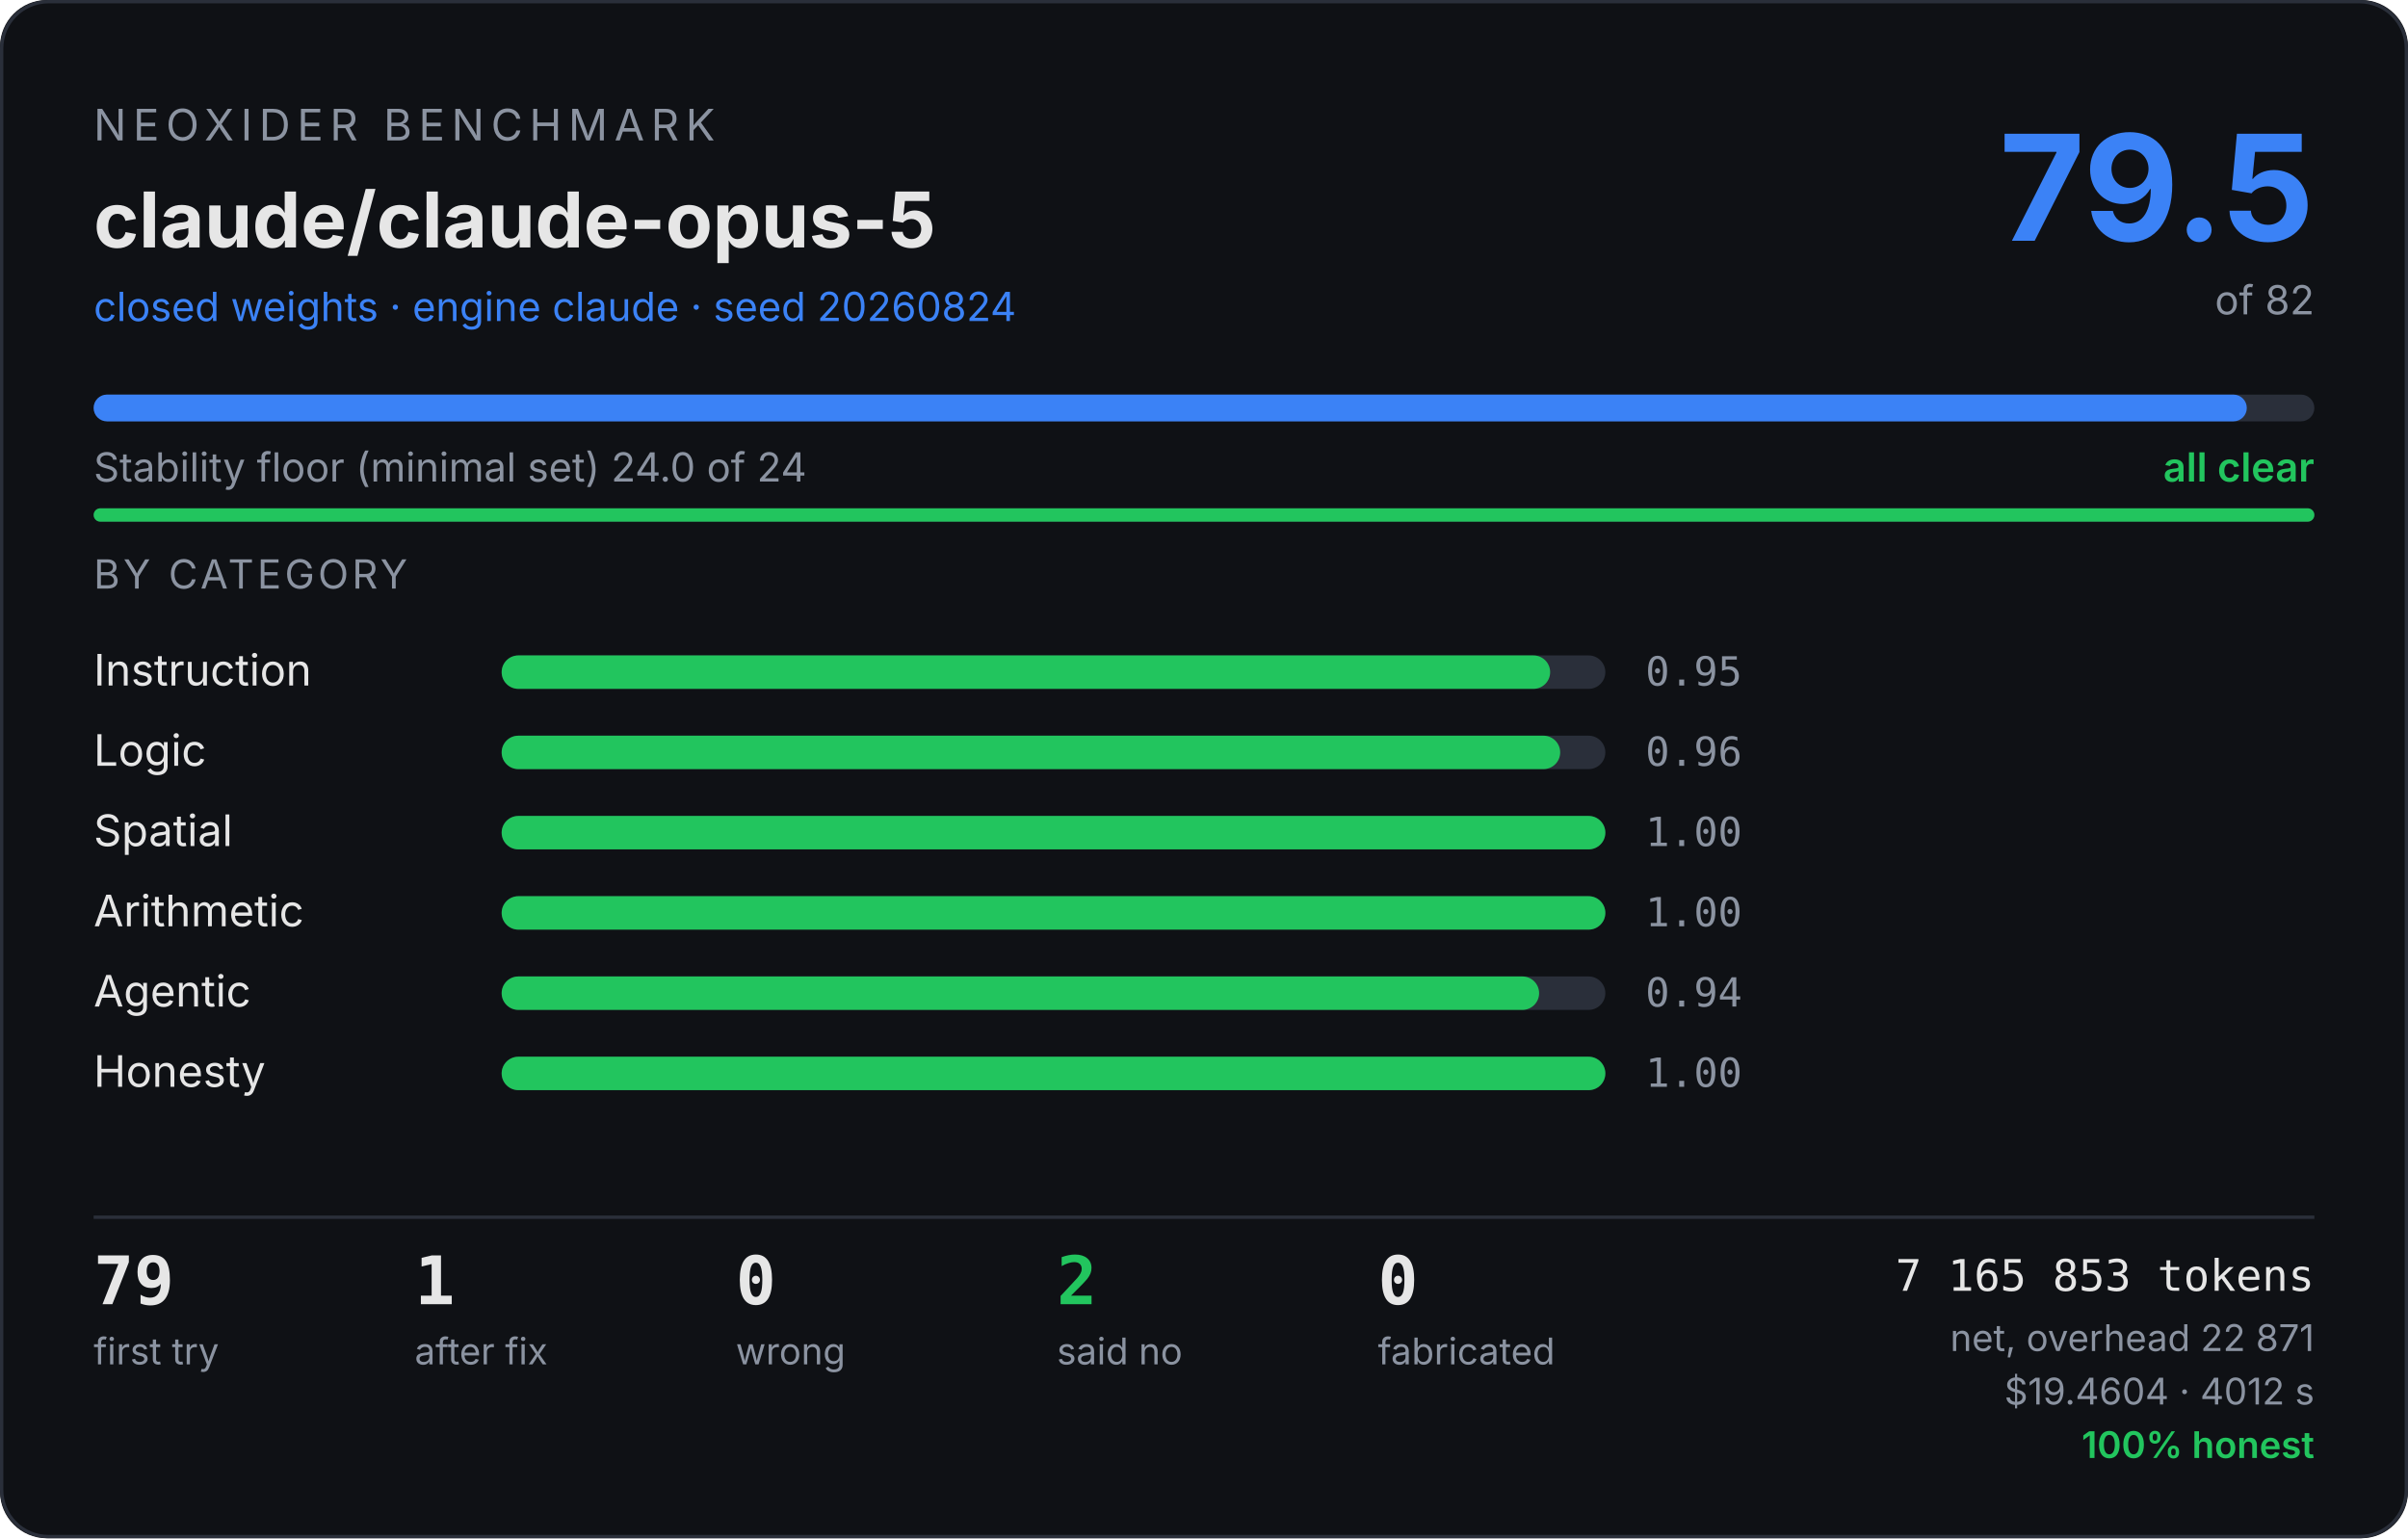
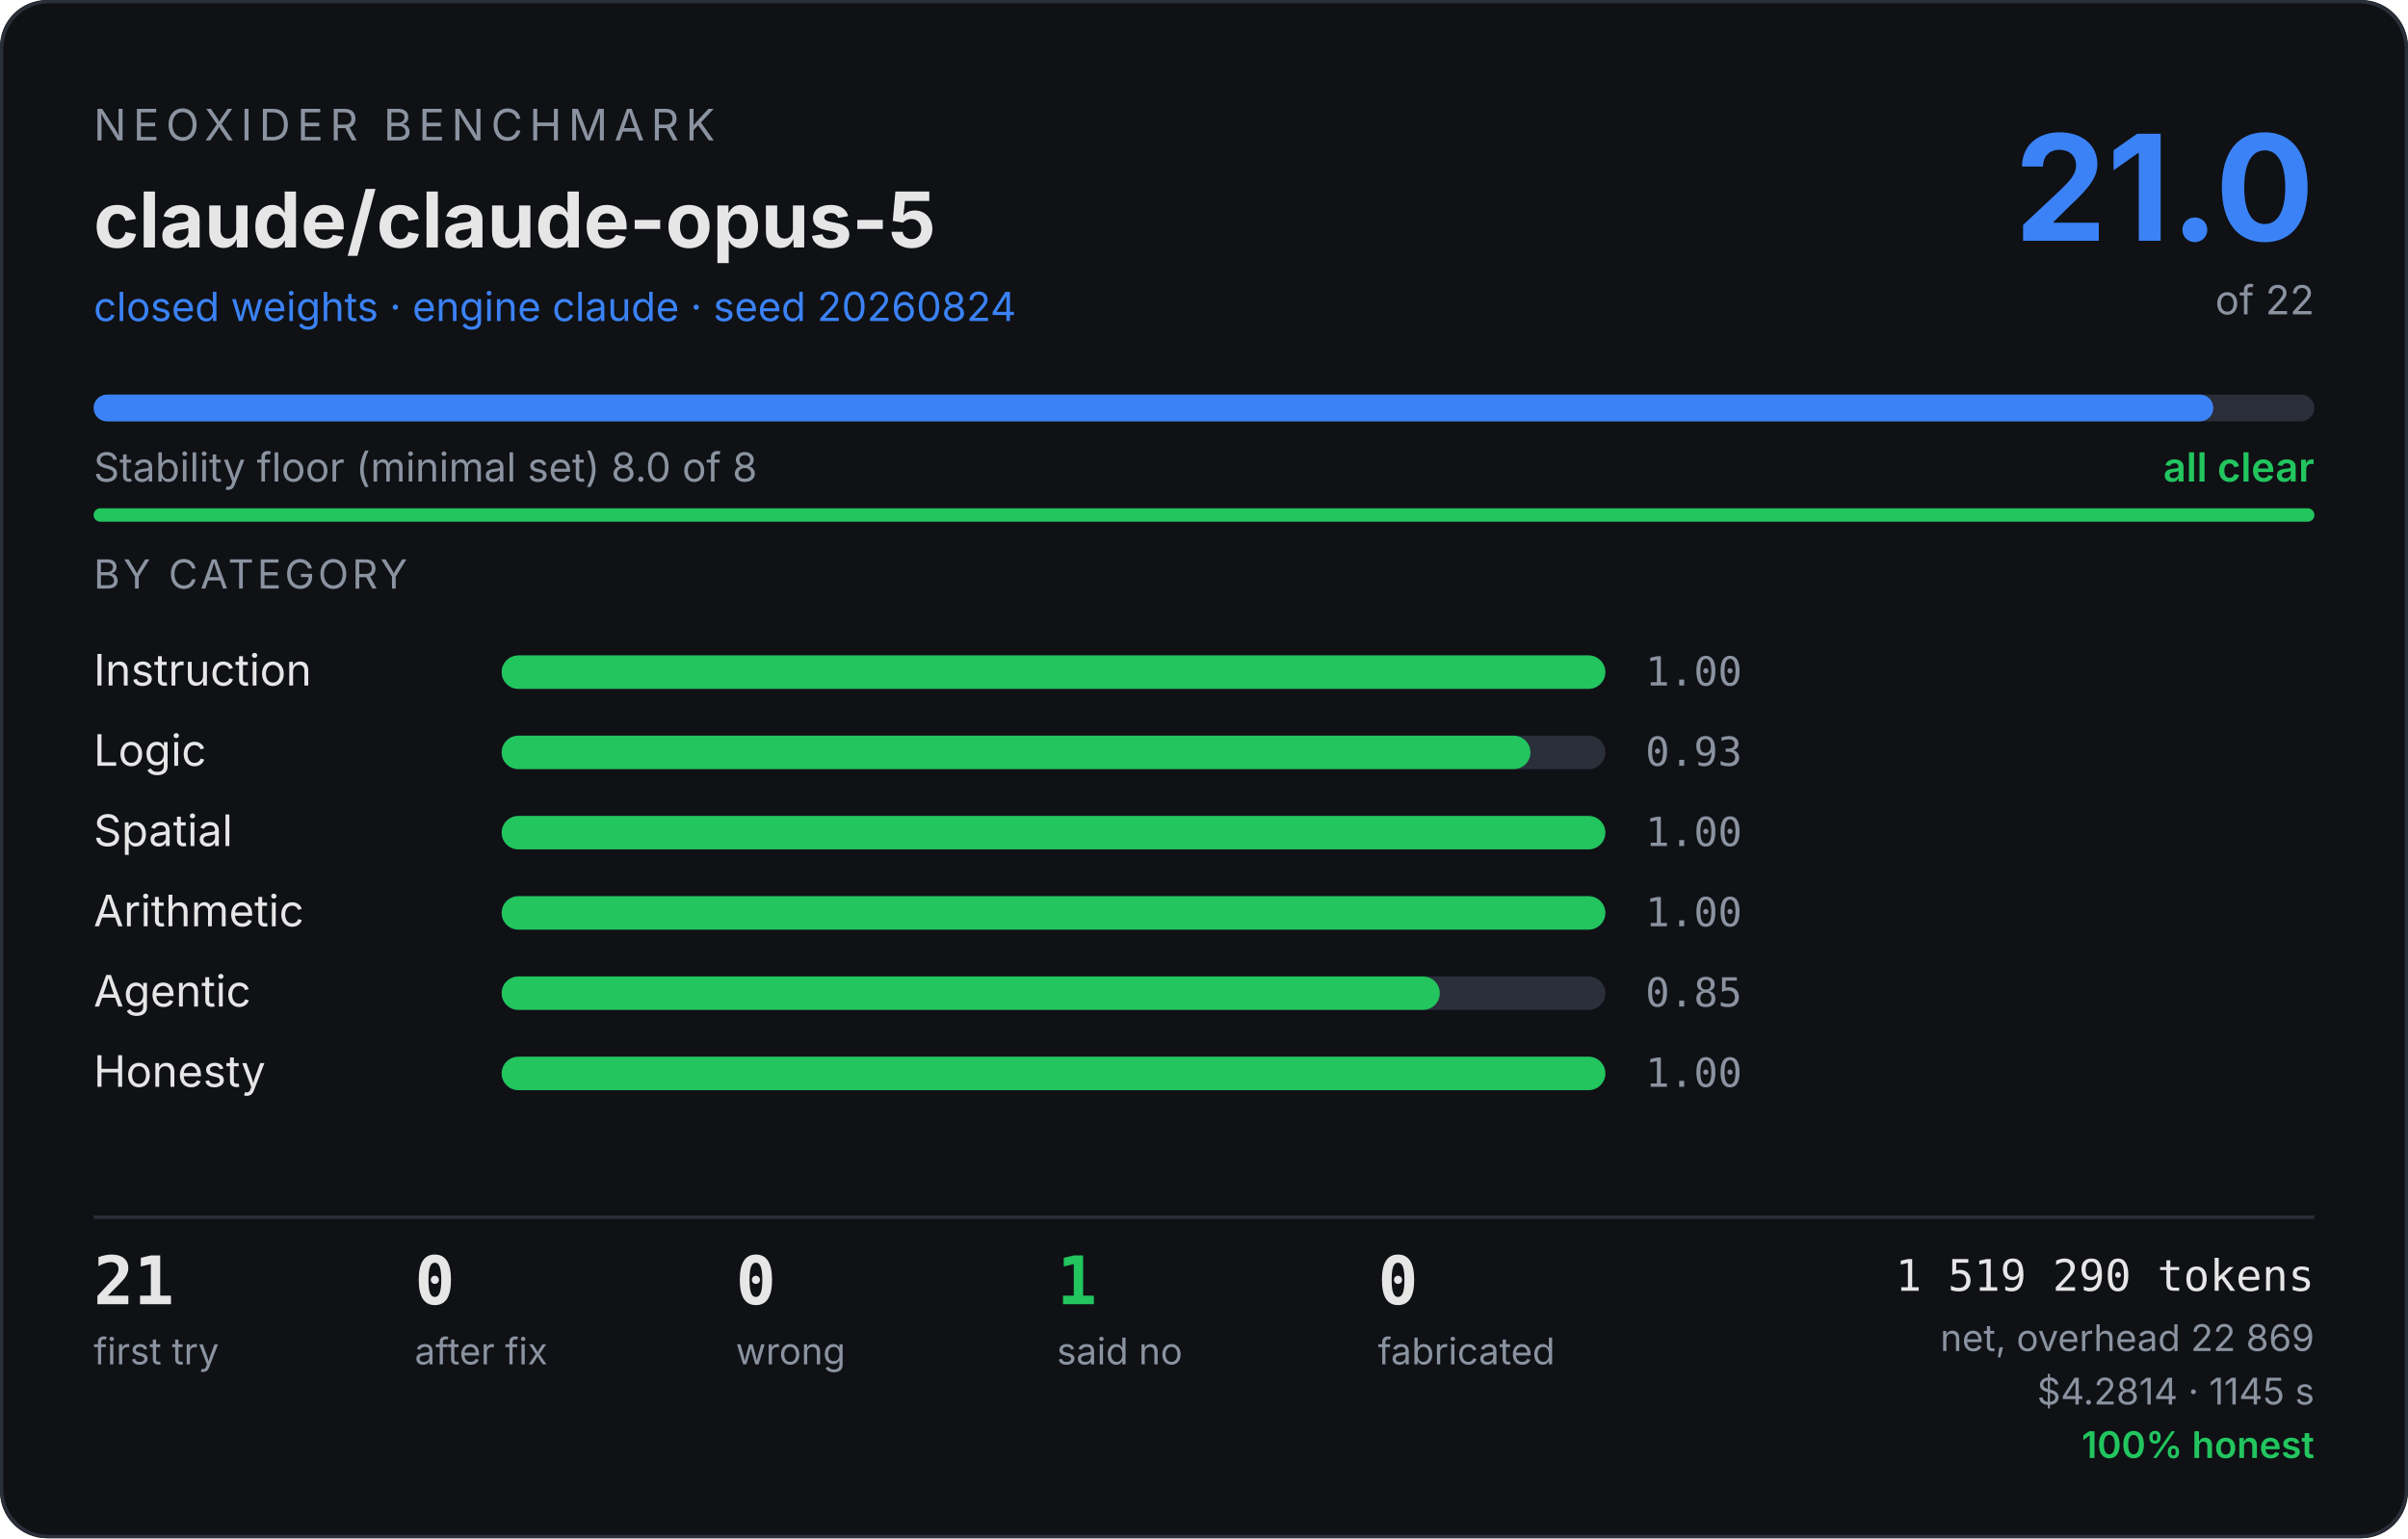
<svg xmlns="http://www.w3.org/2000/svg" width="720" height="460" viewBox="0 0 720 460" font-family="system-ui,-apple-system,Segoe UI,sans-serif">
  <rect width="720" height="460" rx="14" fill="#0f1115" />
  <rect x="0.5" y="0.5" width="719" height="459" rx="14" fill="none" stroke="#2a2f3a" />
  <text x="28" y="42" fill="#8b93a1" font-size="13" letter-spacing="2">NEOXIDER BENCHMARK</text>
  <text x="28" y="74" fill="#e6e6e6" font-size="23" font-weight="700">claude/claude-opus-5</text>
  <text x="28" y="96" fill="#3b82f6" font-size="12">closed weights · engine claude · seed 20260824</text>
-   <text x="692" y="72" text-anchor="end" fill="#3b82f6" font-size="44" font-weight="700">79.5</text>
-   <text x="692" y="94" text-anchor="end" fill="#8b93a1" font-size="12">of 82</text>
+   <text x="692" y="72" text-anchor="end" fill="#3b82f6" font-size="44" font-weight="700">21.0</text>
+   <text x="692" y="94" text-anchor="end" fill="#8b93a1" font-size="12">of 22</text>
  <rect x="28" y="118" width="664" height="8" rx="4" fill="#2a2f3a" />
-   <rect x="28" y="118" width="643.8" height="8" rx="4" fill="#3b82f6" />
-   <text x="28" y="144" fill="#8b93a1" font-size="12">Stability floor (minimal set) 24.0 of 24</text>
+   <rect x="28" y="118" width="633.8" height="8" rx="4" fill="#3b82f6" />
+   <text x="28" y="144" fill="#8b93a1" font-size="12">Stability floor (minimal set) 8.0 of 8</text>
  <text x="692" y="144" text-anchor="end" fill="#22c55e" font-size="12" font-weight="600">all clear</text>
  <rect x="28" y="152" width="664" height="4" rx="2" fill="#2a2f3a" />
  <rect x="28" y="152" width="664.0" height="4" rx="2" fill="#22c55e" />
  <text x="28" y="176" fill="#8b93a1" font-size="12" letter-spacing="1">BY CATEGORY</text>
  <text x="28" y="205" fill="#e6e6e6" font-size="13">Instruction</text>
  <rect x="150" y="196" width="330" height="10" rx="5" fill="#2a2f3a" />
-   <rect x="150" y="196" width="313.5" height="10" rx="5" fill="#22c55e" />
-   <text x="492" y="205" fill="#8b93a1" font-size="12" font-family="ui-monospace,Consolas,monospace">0.95</text>
+   <rect x="150" y="196" width="330.0" height="10" rx="5" fill="#22c55e" />
+   <text x="492" y="205" fill="#8b93a1" font-size="12" font-family="ui-monospace,Consolas,monospace">1.00</text>
  <text x="28" y="229" fill="#e6e6e6" font-size="13">Logic</text>
  <rect x="150" y="220" width="330" height="10" rx="5" fill="#2a2f3a" />
-   <rect x="150" y="220" width="316.5" height="10" rx="5" fill="#22c55e" />
-   <text x="492" y="229" fill="#8b93a1" font-size="12" font-family="ui-monospace,Consolas,monospace">0.96</text>
+   <rect x="150" y="220" width="307.6" height="10" rx="5" fill="#22c55e" />
+   <text x="492" y="229" fill="#8b93a1" font-size="12" font-family="ui-monospace,Consolas,monospace">0.93</text>
  <text x="28" y="253" fill="#e6e6e6" font-size="13">Spatial</text>
  <rect x="150" y="244" width="330" height="10" rx="5" fill="#2a2f3a" />
  <rect x="150" y="244" width="330.0" height="10" rx="5" fill="#22c55e" />
  <text x="492" y="253" fill="#8b93a1" font-size="12" font-family="ui-monospace,Consolas,monospace">1.00</text>
  <text x="28" y="277" fill="#e6e6e6" font-size="13">Arithmetic</text>
  <rect x="150" y="268" width="330" height="10" rx="5" fill="#2a2f3a" />
  <rect x="150" y="268" width="330.0" height="10" rx="5" fill="#22c55e" />
  <text x="492" y="277" fill="#8b93a1" font-size="12" font-family="ui-monospace,Consolas,monospace">1.00</text>
  <text x="28" y="301" fill="#e6e6e6" font-size="13">Agentic</text>
  <rect x="150" y="292" width="330" height="10" rx="5" fill="#2a2f3a" />
-   <rect x="150" y="292" width="310.2" height="10" rx="5" fill="#22c55e" />
-   <text x="492" y="301" fill="#8b93a1" font-size="12" font-family="ui-monospace,Consolas,monospace">0.94</text>
+   <rect x="150" y="292" width="280.5" height="10" rx="5" fill="#22c55e" />
+   <text x="492" y="301" fill="#8b93a1" font-size="12" font-family="ui-monospace,Consolas,monospace">0.85</text>
  <text x="28" y="325" fill="#e6e6e6" font-size="13">Honesty</text>
  <rect x="150" y="316" width="330" height="10" rx="5" fill="#2a2f3a" />
  <rect x="150" y="316" width="330.0" height="10" rx="5" fill="#22c55e" />
  <text x="492" y="325" fill="#8b93a1" font-size="12" font-family="ui-monospace,Consolas,monospace">1.00</text>
  <line x1="28" y1="364" x2="692" y2="364" stroke="#2a2f3a" />
-   <text x="28" y="390" fill="#e6e6e6" font-size="20" font-weight="700" font-family="ui-monospace,Consolas,monospace">79</text>
+   <text x="28" y="390" fill="#e6e6e6" font-size="20" font-weight="700" font-family="ui-monospace,Consolas,monospace">21</text>
  <text x="28" y="408" fill="#8b93a1" font-size="11">first try</text>
-   <text x="124" y="390" fill="#e6e6e6" font-size="20" font-weight="700" font-family="ui-monospace,Consolas,monospace">1</text>
+   <text x="124" y="390" fill="#e6e6e6" font-size="20" font-weight="700" font-family="ui-monospace,Consolas,monospace">0</text>
  <text x="124" y="408" fill="#8b93a1" font-size="11">after fix</text>
  <text x="220" y="390" fill="#e6e6e6" font-size="20" font-weight="700" font-family="ui-monospace,Consolas,monospace">0</text>
  <text x="220" y="408" fill="#8b93a1" font-size="11">wrong</text>
-   <text x="316" y="390" fill="#22c55e" font-size="20" font-weight="700" font-family="ui-monospace,Consolas,monospace">2</text>
+   <text x="316" y="390" fill="#22c55e" font-size="20" font-weight="700" font-family="ui-monospace,Consolas,monospace">1</text>
  <text x="316" y="408" fill="#8b93a1" font-size="11">said no</text>
  <text x="412" y="390" fill="#e6e6e6" font-size="20" font-weight="700" font-family="ui-monospace,Consolas,monospace">0</text>
  <text x="412" y="408" fill="#8b93a1" font-size="11">fabricated</text>
-   <text x="692" y="386" text-anchor="end" fill="#e6e6e6" font-size="13" font-family="ui-monospace,Consolas,monospace">7 165 853 tokens</text>
-   <text x="692" y="404" text-anchor="end" fill="#8b93a1" font-size="11">net, overhead 22 871</text>
-   <text x="692" y="420" text-anchor="end" fill="#8b93a1" font-size="11">$19.4604 · 4012 s</text>
+   <text x="692" y="386" text-anchor="end" fill="#e6e6e6" font-size="13" font-family="ui-monospace,Consolas,monospace">1 519 290 tokens</text>
+   <text x="692" y="404" text-anchor="end" fill="#8b93a1" font-size="11">net, overhead 22 869</text>
+   <text x="692" y="420" text-anchor="end" fill="#8b93a1" font-size="11">$4.2814 · 1145 s</text>
  <text x="692" y="436" text-anchor="end" fill="#22c55e" font-size="11" font-weight="600">100% honest</text>
</svg>
